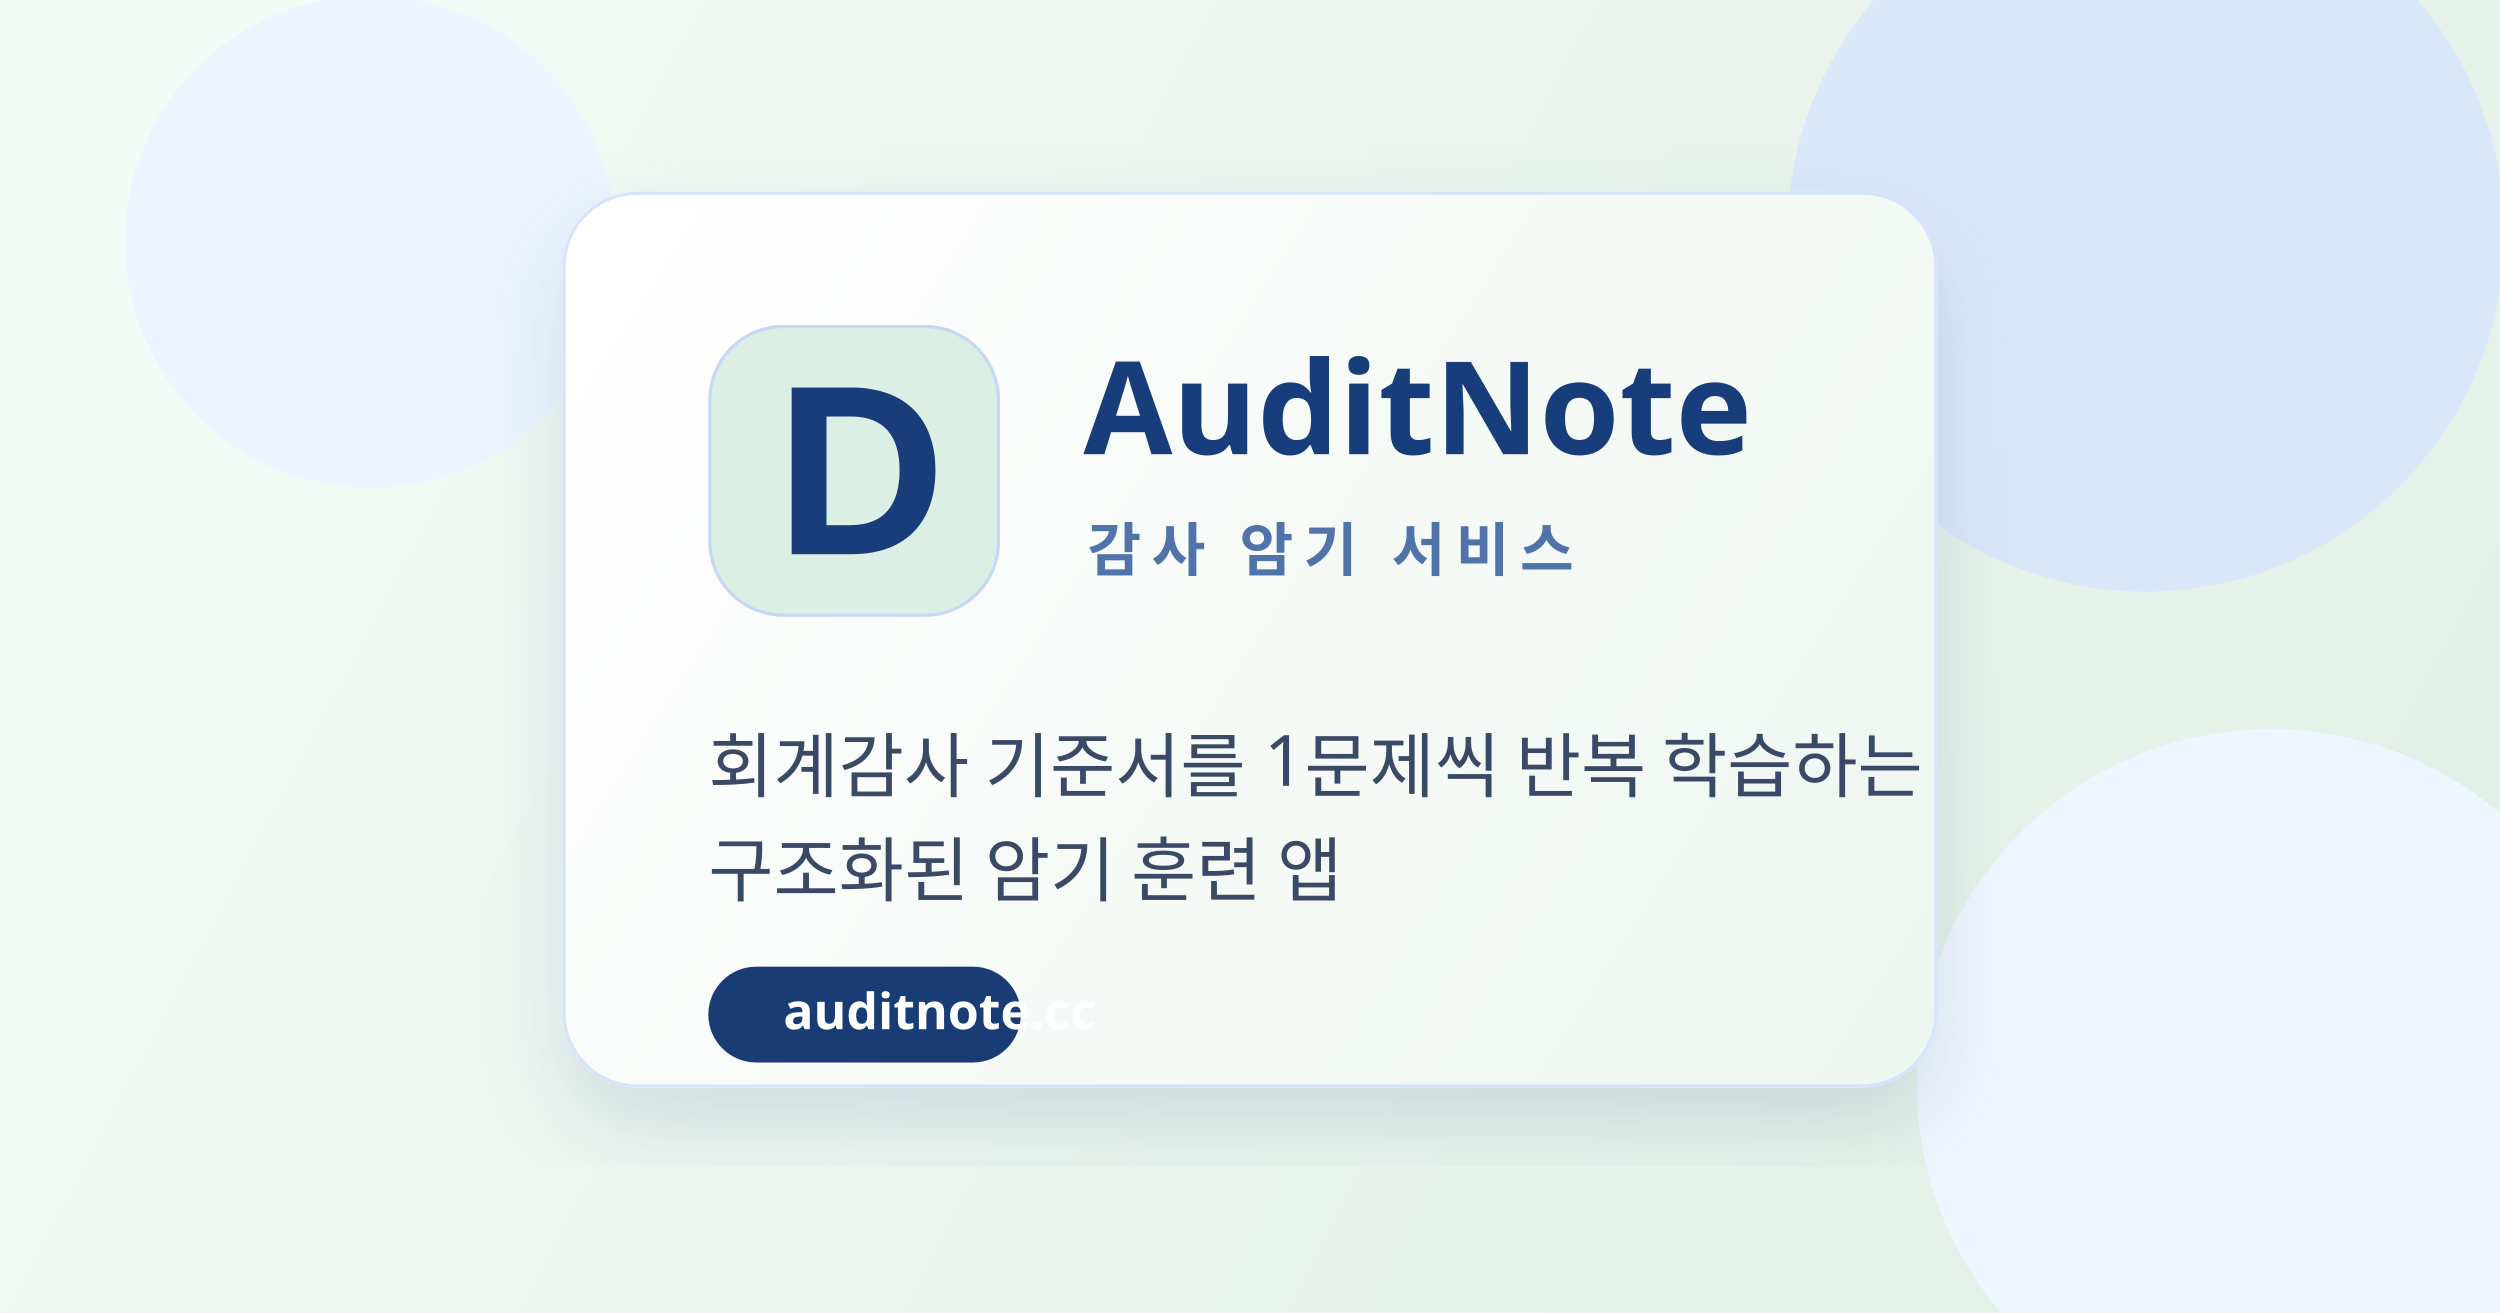
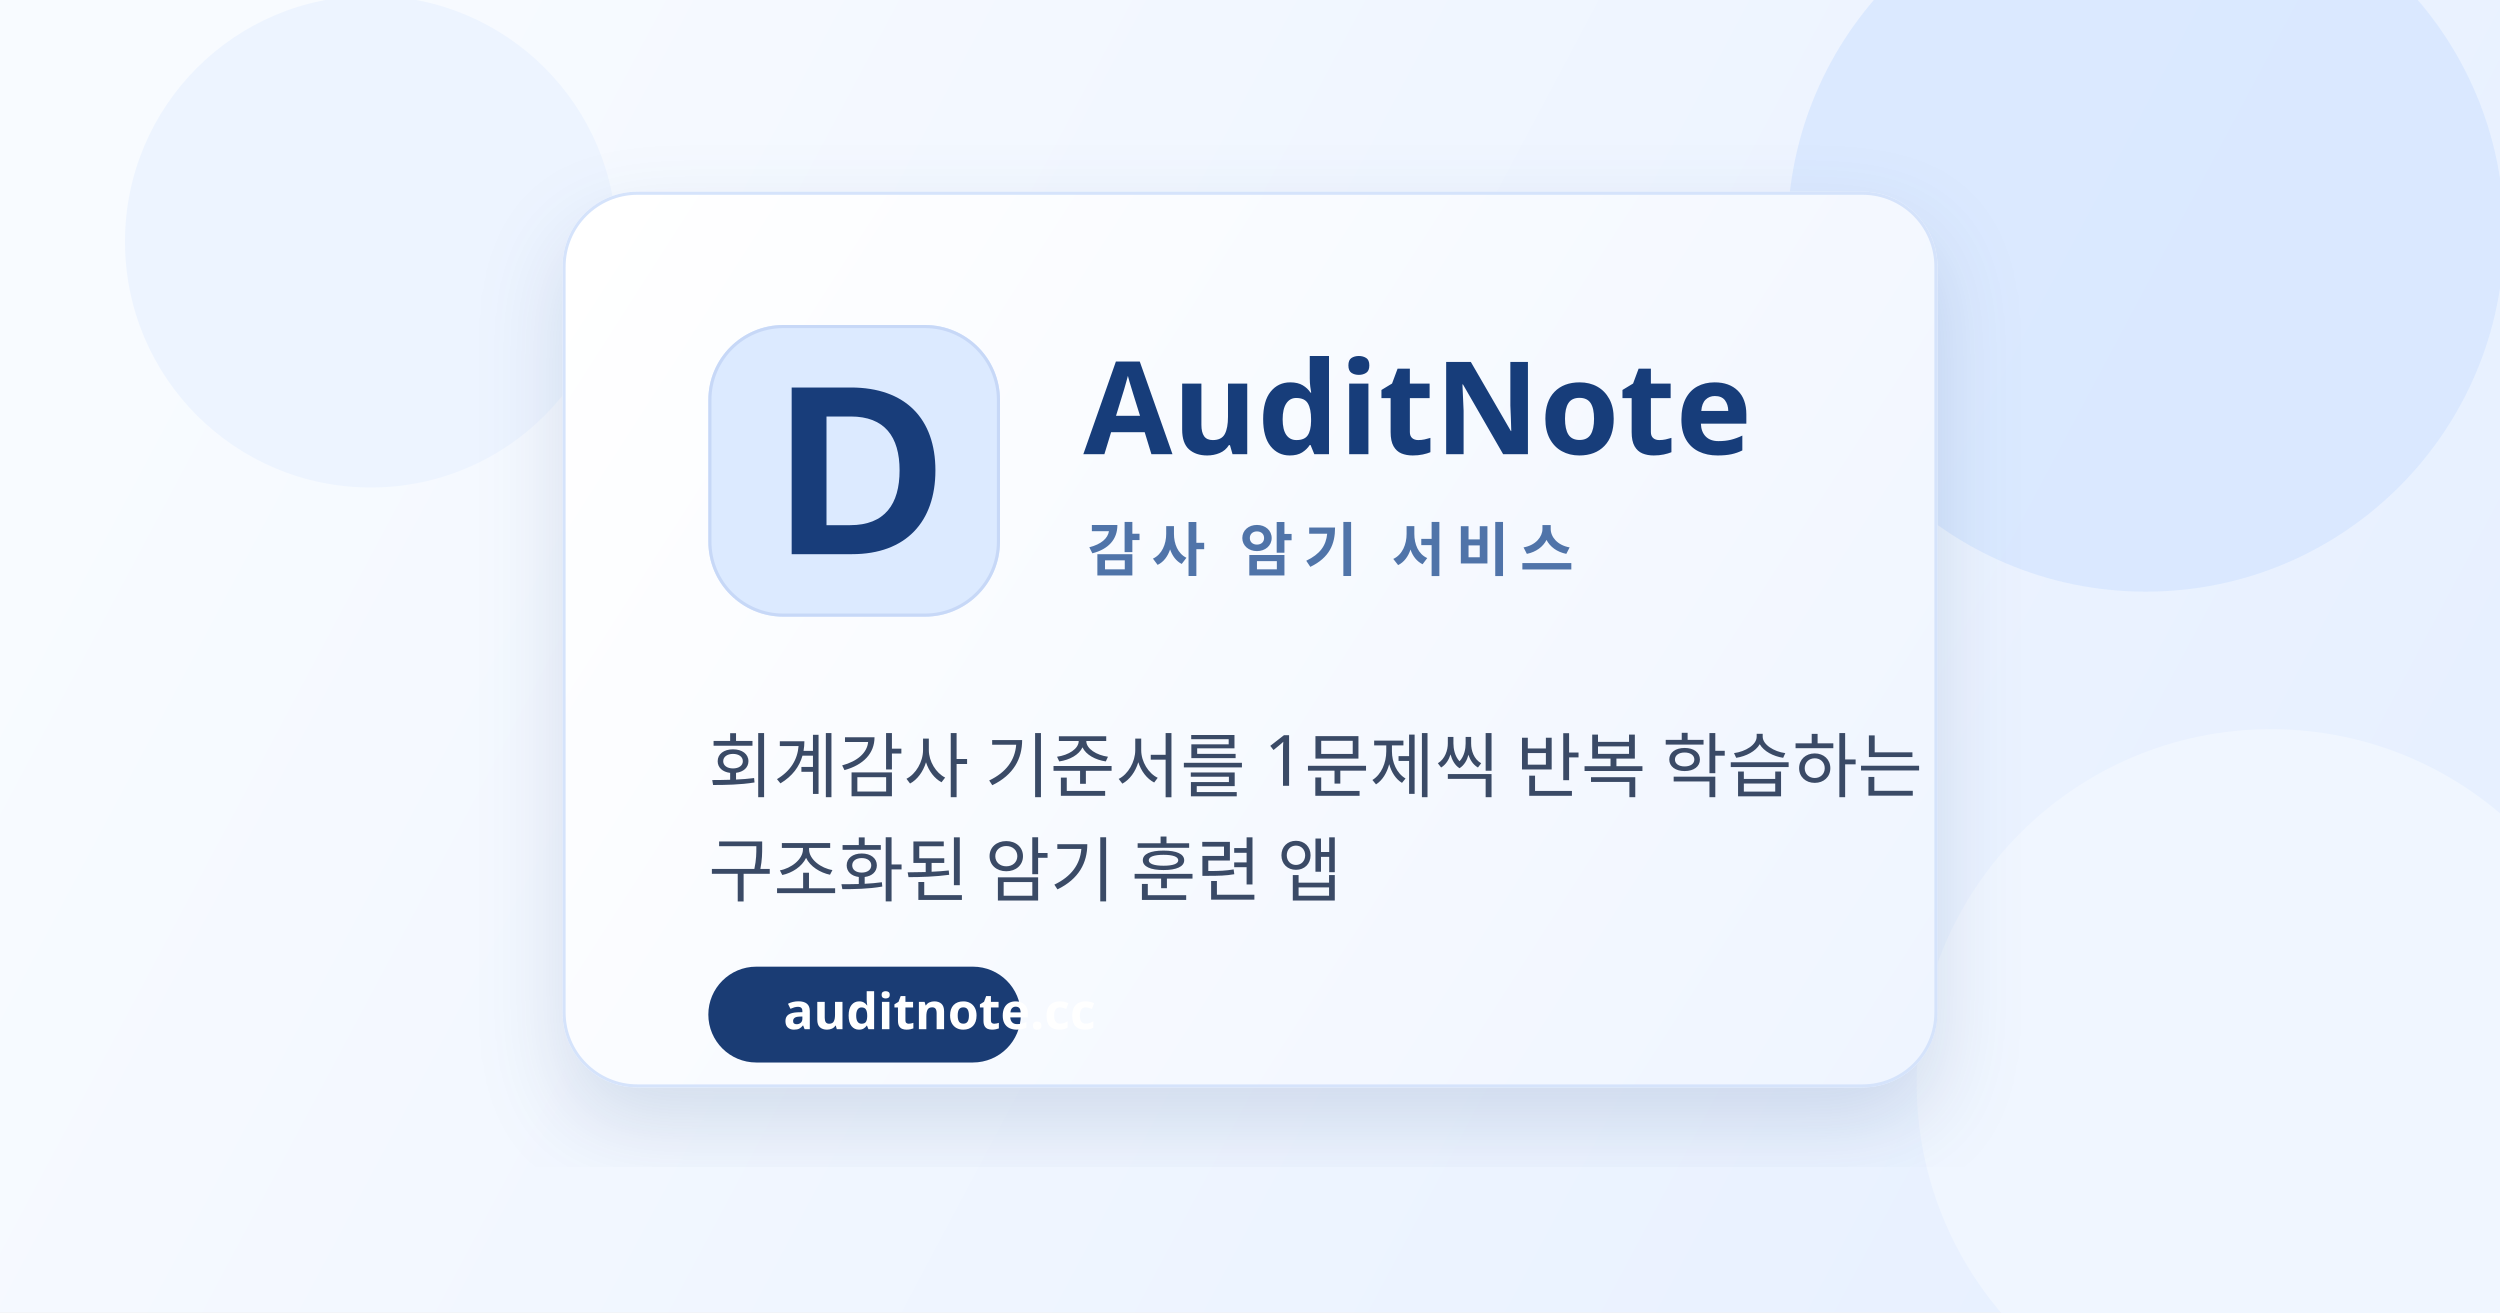
<svg xmlns="http://www.w3.org/2000/svg" width="1200" height="630" viewBox="0 0 1200 630" fill="none">
  <defs>
    <linearGradient id="bg" x1="120" y1="60" x2="1080" y2="570" gradientUnits="userSpaceOnUse">
-       <stop stop-color="#F4FAF5" />
-       <stop offset="1" stop-color="#E3F0E7" />
+       <stop stop-color="#F8FBFF" />
+       <stop offset="1" stop-color="#E7F0FF" />
    </linearGradient>
    <linearGradient id="card" x1="280" y1="110" x2="920" y2="520" gradientUnits="userSpaceOnUse">
      <stop stop-color="#FFFFFF" />
-       <stop offset="1" stop-color="#EEF6F0" />
+       <stop offset="1" stop-color="#EFF5FF" />
    </linearGradient>
    <linearGradient id="mark" x1="0" y1="0" x2="140" y2="140" gradientUnits="userSpaceOnUse">
      <stop stop-color="#FDFEFF" />
-       <stop offset="1" stop-color="#DCEFE4" />
+       <stop offset="1" stop-color="#DCEAFF" />
    </linearGradient>
    <filter id="shadow" x="230" y="70" width="740" height="490" filterUnits="userSpaceOnUse" color-interpolation-filters="sRGB">
      <feFlood flood-opacity="0" result="BackgroundImageFix" />
      <feColorMatrix in="SourceAlpha" type="matrix" values="0 0 0 0 0 0 0 0 0 0 0 0 0 0 0 0 0 0 127 0" result="hardAlpha" />
      <feOffset dy="18" />
      <feGaussianBlur stdDeviation="20" />
      <feColorMatrix type="matrix" values="0 0 0 0 0.09 0 0 0 0 0.239 0 0 0 0 0.478 0 0 0 0.14 0" />
      <feBlend mode="normal" in2="BackgroundImageFix" result="effect1_dropShadow_0_1" />
      <feBlend mode="normal" in="SourceGraphic" in2="effect1_dropShadow_0_1" result="shape" />
    </filter>
  </defs>
  <rect width="1200" height="630" fill="url(#bg)" />
  <circle cx="1030" cy="112" r="172" fill="#D5E5FF" fill-opacity="0.72" />
  <circle cx="178" cy="116" r="118" fill="#EDF4FF" />
  <circle cx="1090" cy="520" r="170" fill="#F0F6FF" />
  <g filter="url(#shadow)">
    <rect x="270" y="92" width="660" height="430" rx="36" fill="url(#card)" />
    <rect x="270.75" y="92.75" width="658.5" height="428.5" rx="35.25" stroke="#D5E3FB" stroke-width="1.5" />
  </g>
  <rect x="340" y="156" width="140" height="140" rx="36" fill="url(#mark)" />
  <rect x="340.75" y="156.75" width="138.5" height="138.5" rx="35.25" stroke="#C7D8F7" stroke-width="1.5" />
  <path d="M380 266V186H408.36C434.76 186 449 201.12 449 225.8C449 250.4 434.92 266 409 266H380ZM396.72 252.08H408.08C424.76 252.08 431.8 241.96 431.8 225.8C431.8 209.56 424.6 199.92 408.36 199.92H396.72V252.08Z" fill="#183D7A" />
  <text x="520" y="218" fill="#173D7A" font-size="62" font-weight="700" font-family="Pretendard, Apple SD Gothic Neo, Noto Sans KR, sans-serif">AuditNote</text>
  <text x="522" y="274" fill="#5074A9" font-size="28" font-weight="600" font-family="Pretendard, Apple SD Gothic Neo, Noto Sans KR, sans-serif" letter-spacing="0.18em">감사 암기 서비스</text>
  <text x="340" y="380" fill="#3A4A66" font-size="34" font-weight="500" font-family="Pretendard, Apple SD Gothic Neo, Noto Sans KR, sans-serif">
    회계감사 기준서를 1문제씩 반복 학습하는
  </text>
  <text x="340" y="430" fill="#3A4A66" font-size="34" font-weight="500" font-family="Pretendard, Apple SD Gothic Neo, Noto Sans KR, sans-serif">
    구조화된 암기 훈련 앱
  </text>
  <rect x="340" y="464" width="150" height="46" rx="23" fill="#1A3C74" />
  <text x="376" y="494" fill="#FFFFFF" font-size="24" font-weight="700" font-family="Pretendard, Apple SD Gothic Neo, Noto Sans KR, sans-serif">auditnote.cc</text>
</svg>
